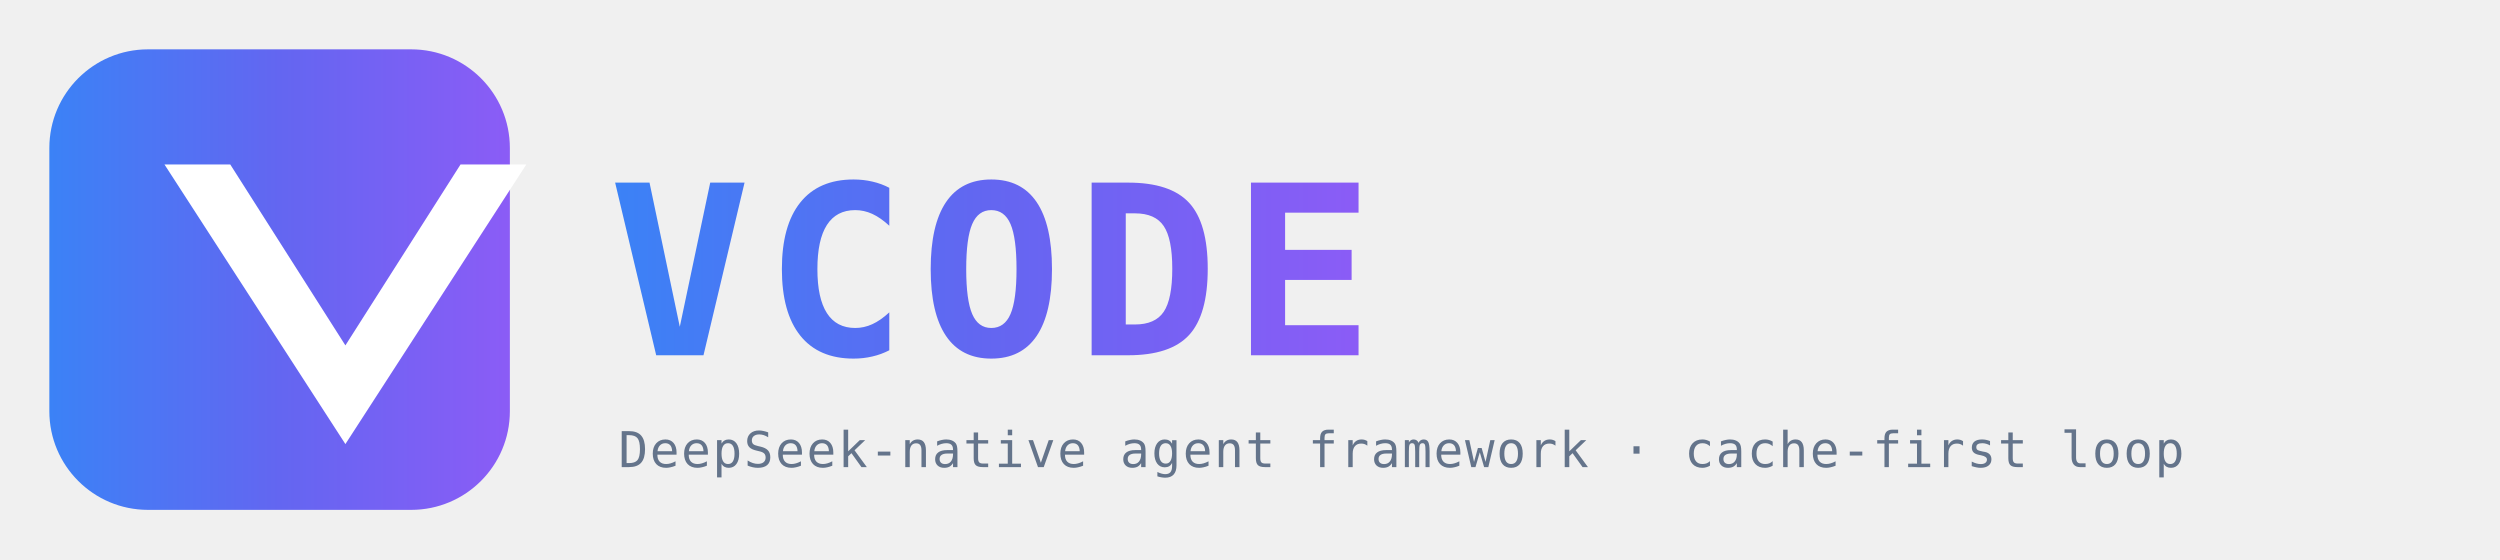
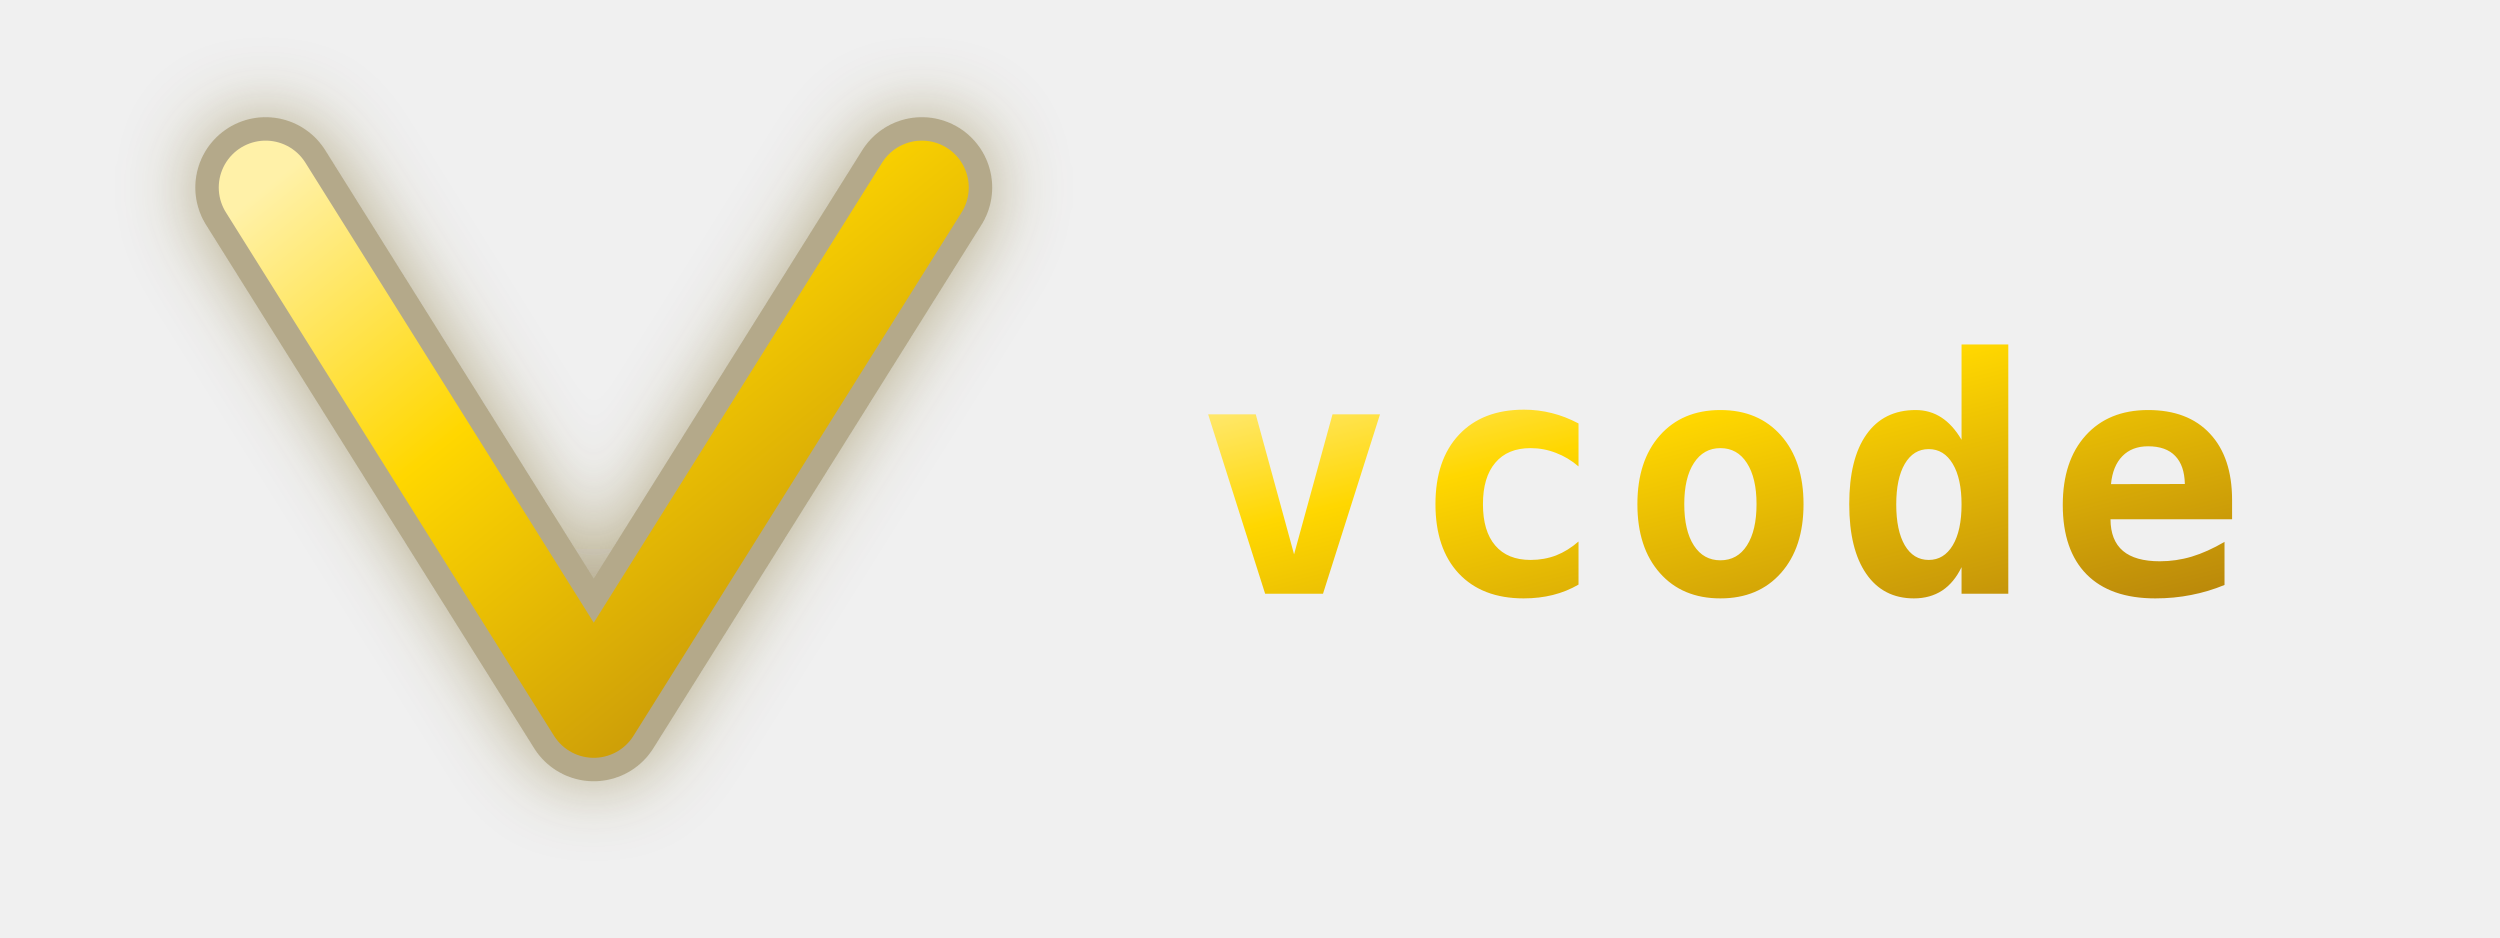
- <svg xmlns="http://www.w3.org/2000/svg" width="760" height="170" viewBox="0 0 760 170" role="img" aria-label="Vcode — DeepSeek-native agent framework">
+ <svg xmlns="http://www.w3.org/2000/svg" width="320" height="120" viewBox="0 0 320 120" role="img" aria-labelledby="title desc">
  <defs>
-     <linearGradient id="g" x1="0%" y1="0%" x2="100%" y2="0%">
-       <stop offset="0%" stop-color="#3b82f6" />
-       <stop offset="50%" stop-color="#6366f1" />
-       <stop offset="100%" stop-color="#8b5cf6" />
+     <linearGradient id="gold" x1="0" y1="0" x2="1" y2="1">
+       <stop offset="0" stop-color="#fff1a8" />
+       <stop offset="0.38" stop-color="#ffd700" />
+       <stop offset="1" stop-color="#b8860b" />
    </linearGradient>
+     <filter id="glow" x="-40%" y="-40%" width="180%" height="180%">
+       <feGaussianBlur stdDeviation="5" result="blur" />
+       <feMerge>
+         <feMergeNode in="blur" />
+         <feMergeNode in="SourceGraphic" />
+       </feMerge>
+     </filter>
  </defs>
-   <rect x="15" y="15" width="140" height="140" rx="30" fill="url(#g)" />
-   <path fill="#fff" d="M50,50 h20 l35,55 l35,-55 h20 l-55,85 z" />
-   <text x="185" y="108" font-family="ui-monospace, monospace" font-size="72" font-weight="800" fill="url(#g)" letter-spacing="4">VCODE</text>
-   <text x="188" y="142" font-family="ui-monospace, monospace" font-size="15" fill="#64748b" letter-spacing="0.5">DeepSeek-native agent framework  ·  cache-first loop</text>
+   <path d="M34 24 L76 91 L118 24" fill="none" stroke="#6b5311" stroke-width="18" stroke-linecap="round" stroke-linejoin="round" opacity=".45" filter="url(#glow)" />
+   <path d="M34 24 L76 91 L118 24" fill="none" stroke="url(#gold)" stroke-width="12" stroke-linecap="round" stroke-linejoin="round" />
+   <text x="153" y="76" fill="url(#gold)" font-family="ui-monospace, SFMono-Regular, Consolas, monospace" font-size="42" font-weight="700" letter-spacing="2">vcode</text>
</svg>
